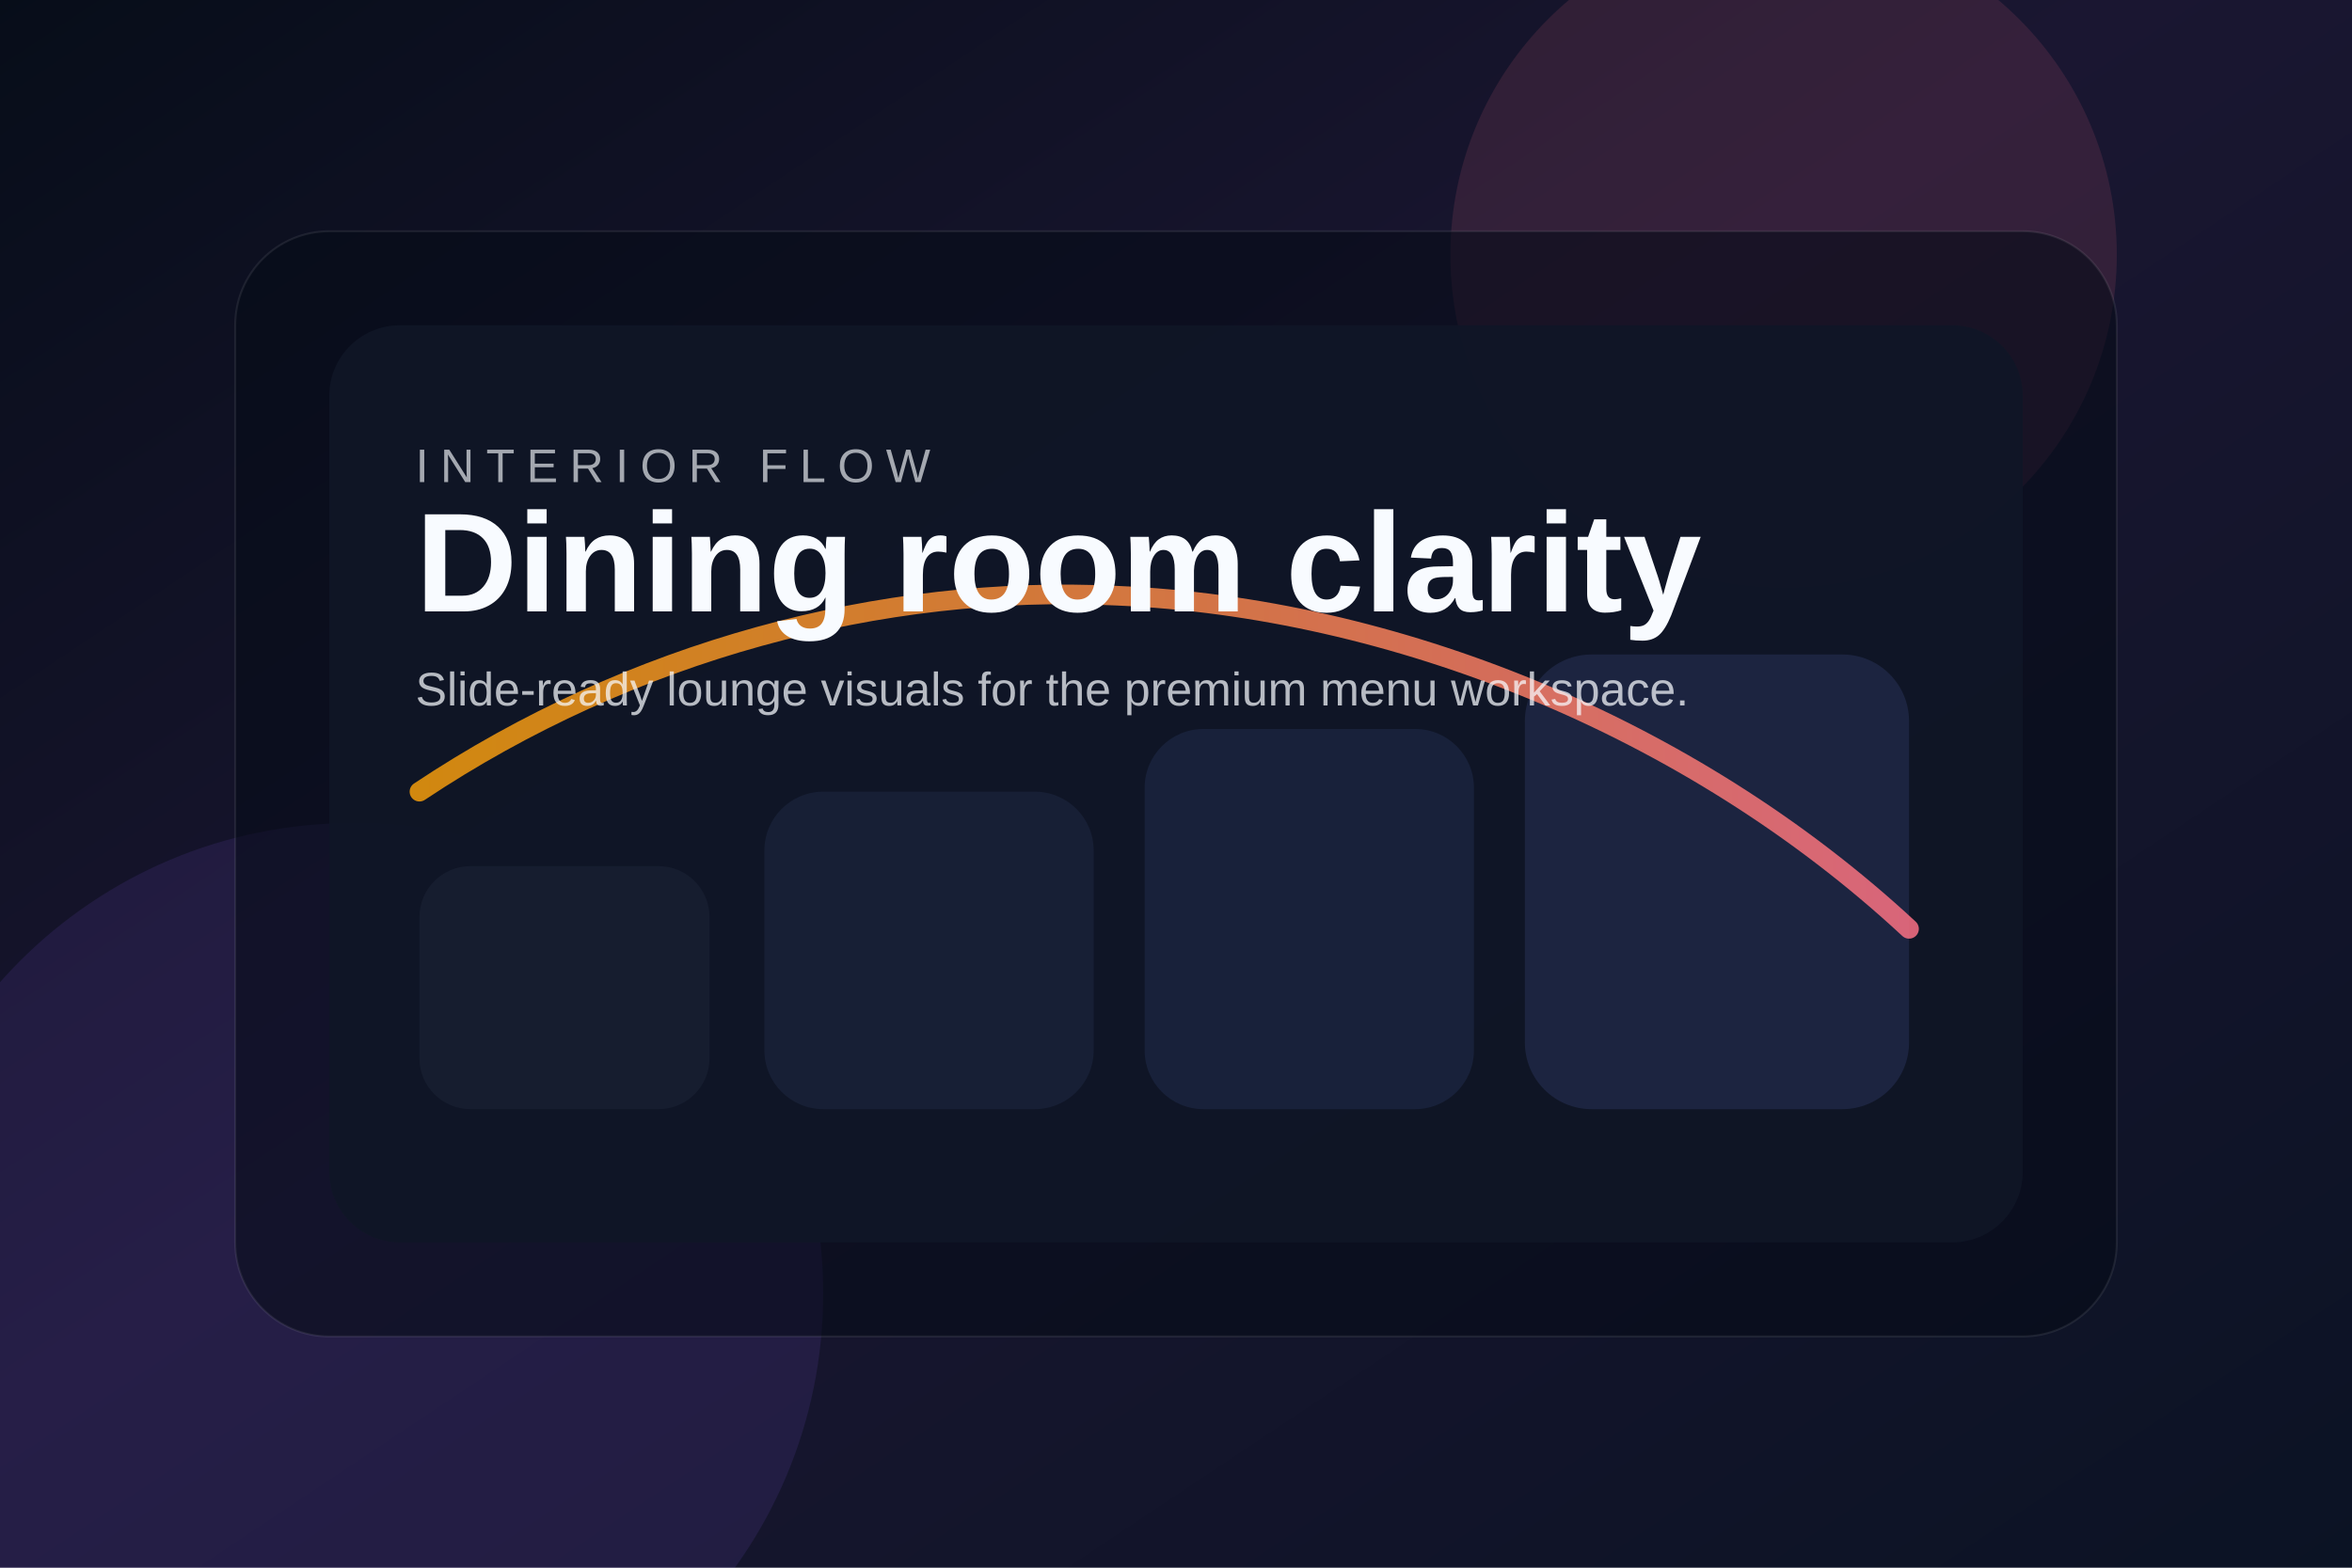
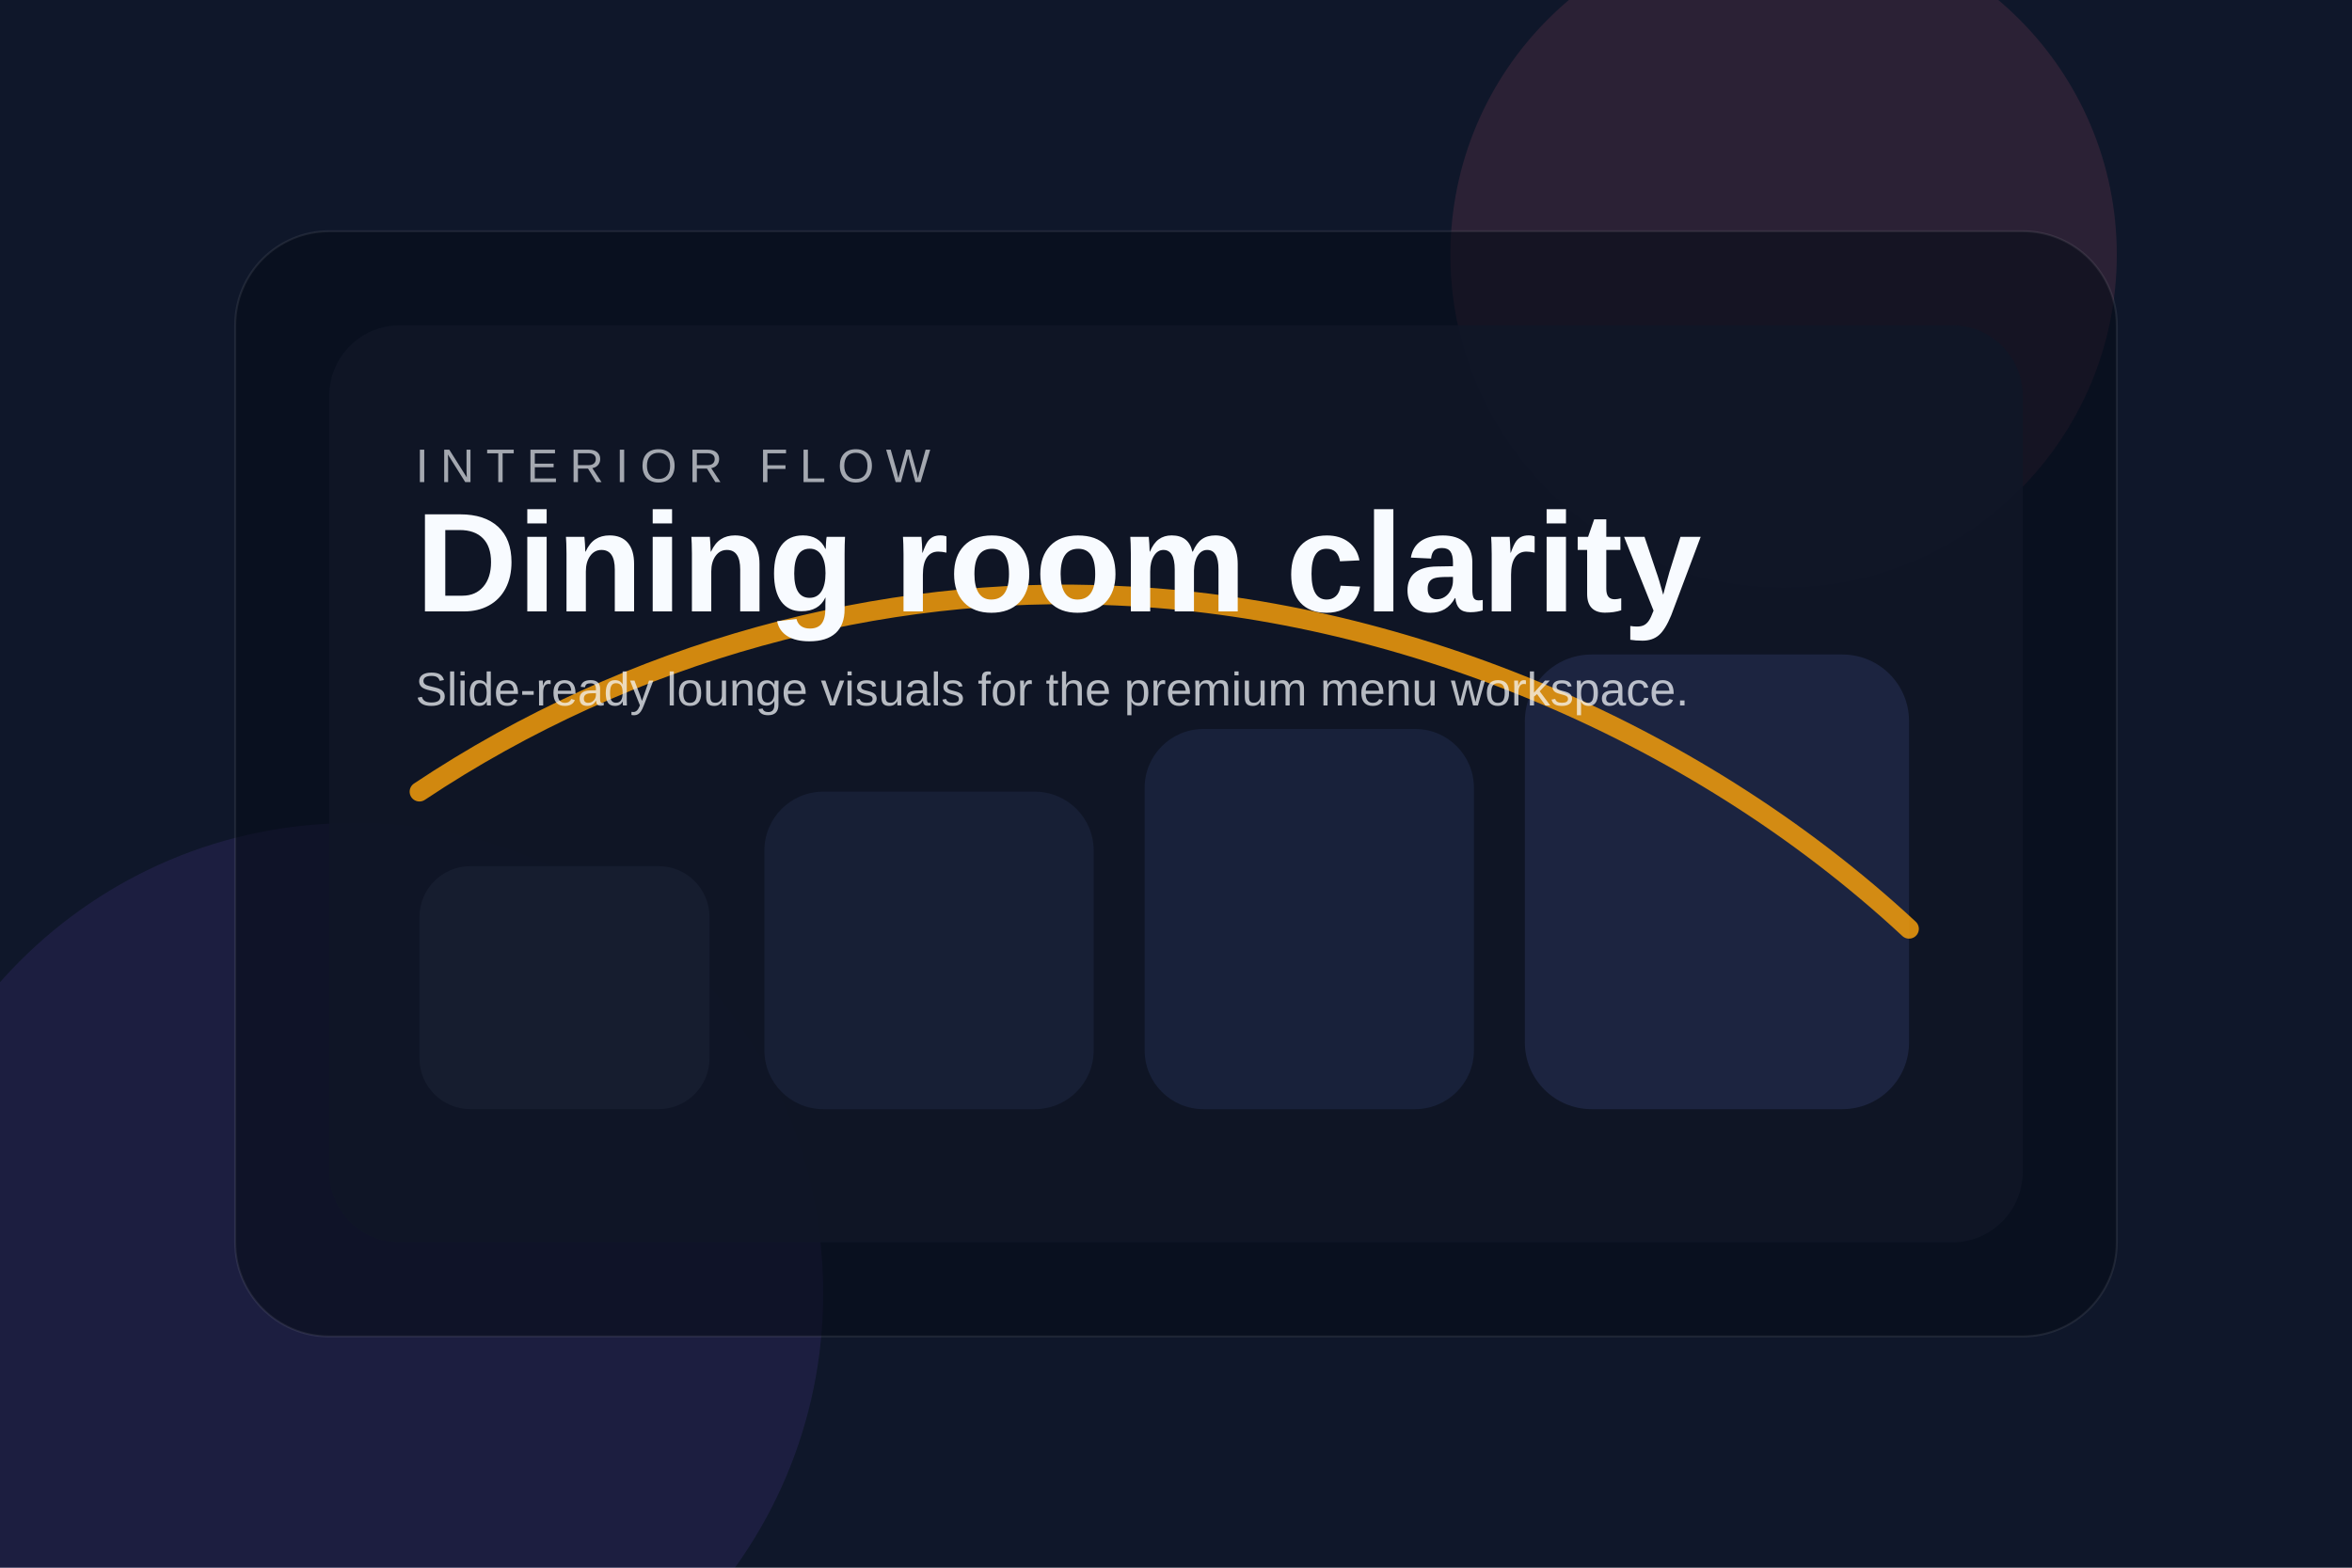
<svg xmlns="http://www.w3.org/2000/svg" viewBox="0 0 1200 800" role="img" aria-labelledby="title desc">
-   <defs>
-     <linearGradient id="bg" x1="0" x2="1" y1="0" y2="1">
-       <stop offset="0%" stop-color="#070d19" />
-       <stop offset="45%" stop-color="#1a1631" />
-       <stop offset="100%" stop-color="#0b1324" />
-     </linearGradient>
-     <linearGradient id="gold" x1="0" x2="1">
-       <stop offset="0%" stop-color="#f59e0b" />
-       <stop offset="100%" stop-color="#fb7185" />
-     </linearGradient>
-   </defs>
-   <rect width="1200" height="800" fill="url(#bg)" />
+   <rect width="1200" height="800" fill="#0f172a" />
  <circle cx="910" cy="130" r="170" fill="#fb7185" fill-opacity=".12" />
  <circle cx="180" cy="660" r="240" fill="#8b5cf6" fill-opacity=".11" />
  <rect x="120" y="118" width="960" height="564" rx="48" fill="#060b17" fill-opacity=".58" stroke="#ffffff" stroke-opacity=".08" />
  <rect x="168" y="166" width="864" height="468" rx="36" fill="#101626" fill-opacity=".92" />
  <rect x="214" y="442" width="148" height="124" rx="26" fill="#161d2f" />
  <rect x="390" y="404" width="168" height="162" rx="30" fill="#171f35" />
  <rect x="584" y="372" width="168" height="194" rx="30" fill="#18213a" />
  <rect x="778" y="334" width="196" height="232" rx="34" fill="#1c2440" />
-   <path d="M214 404C322 332 450 298 570 304C710 310 862 370 974 474" fill="none" stroke="url(#gold)" stroke-width="10" stroke-linecap="round" opacity=".84" />
+   <path d="M214 404C322 332 450 298 570 304C710 310 862 370 974 474" fill="none" stroke="#f59e0b" stroke-width="10" stroke-linecap="round" opacity=".84" />
  <g fill="#f8fbff">
    <text x="212" y="246" font-family="Arial, Helvetica, sans-serif" font-size="24" letter-spacing="6" opacity=".64">INTERIOR FLOW</text>
    <text x="212" y="312" font-family="Arial, Helvetica, sans-serif" font-size="72" font-weight="700">Dining room clarity</text>
    <text x="212" y="360" font-family="Arial, Helvetica, sans-serif" font-size="24" opacity=".72">Slide-ready lounge visuals for the premium menu workspace.</text>
  </g>
</svg>
